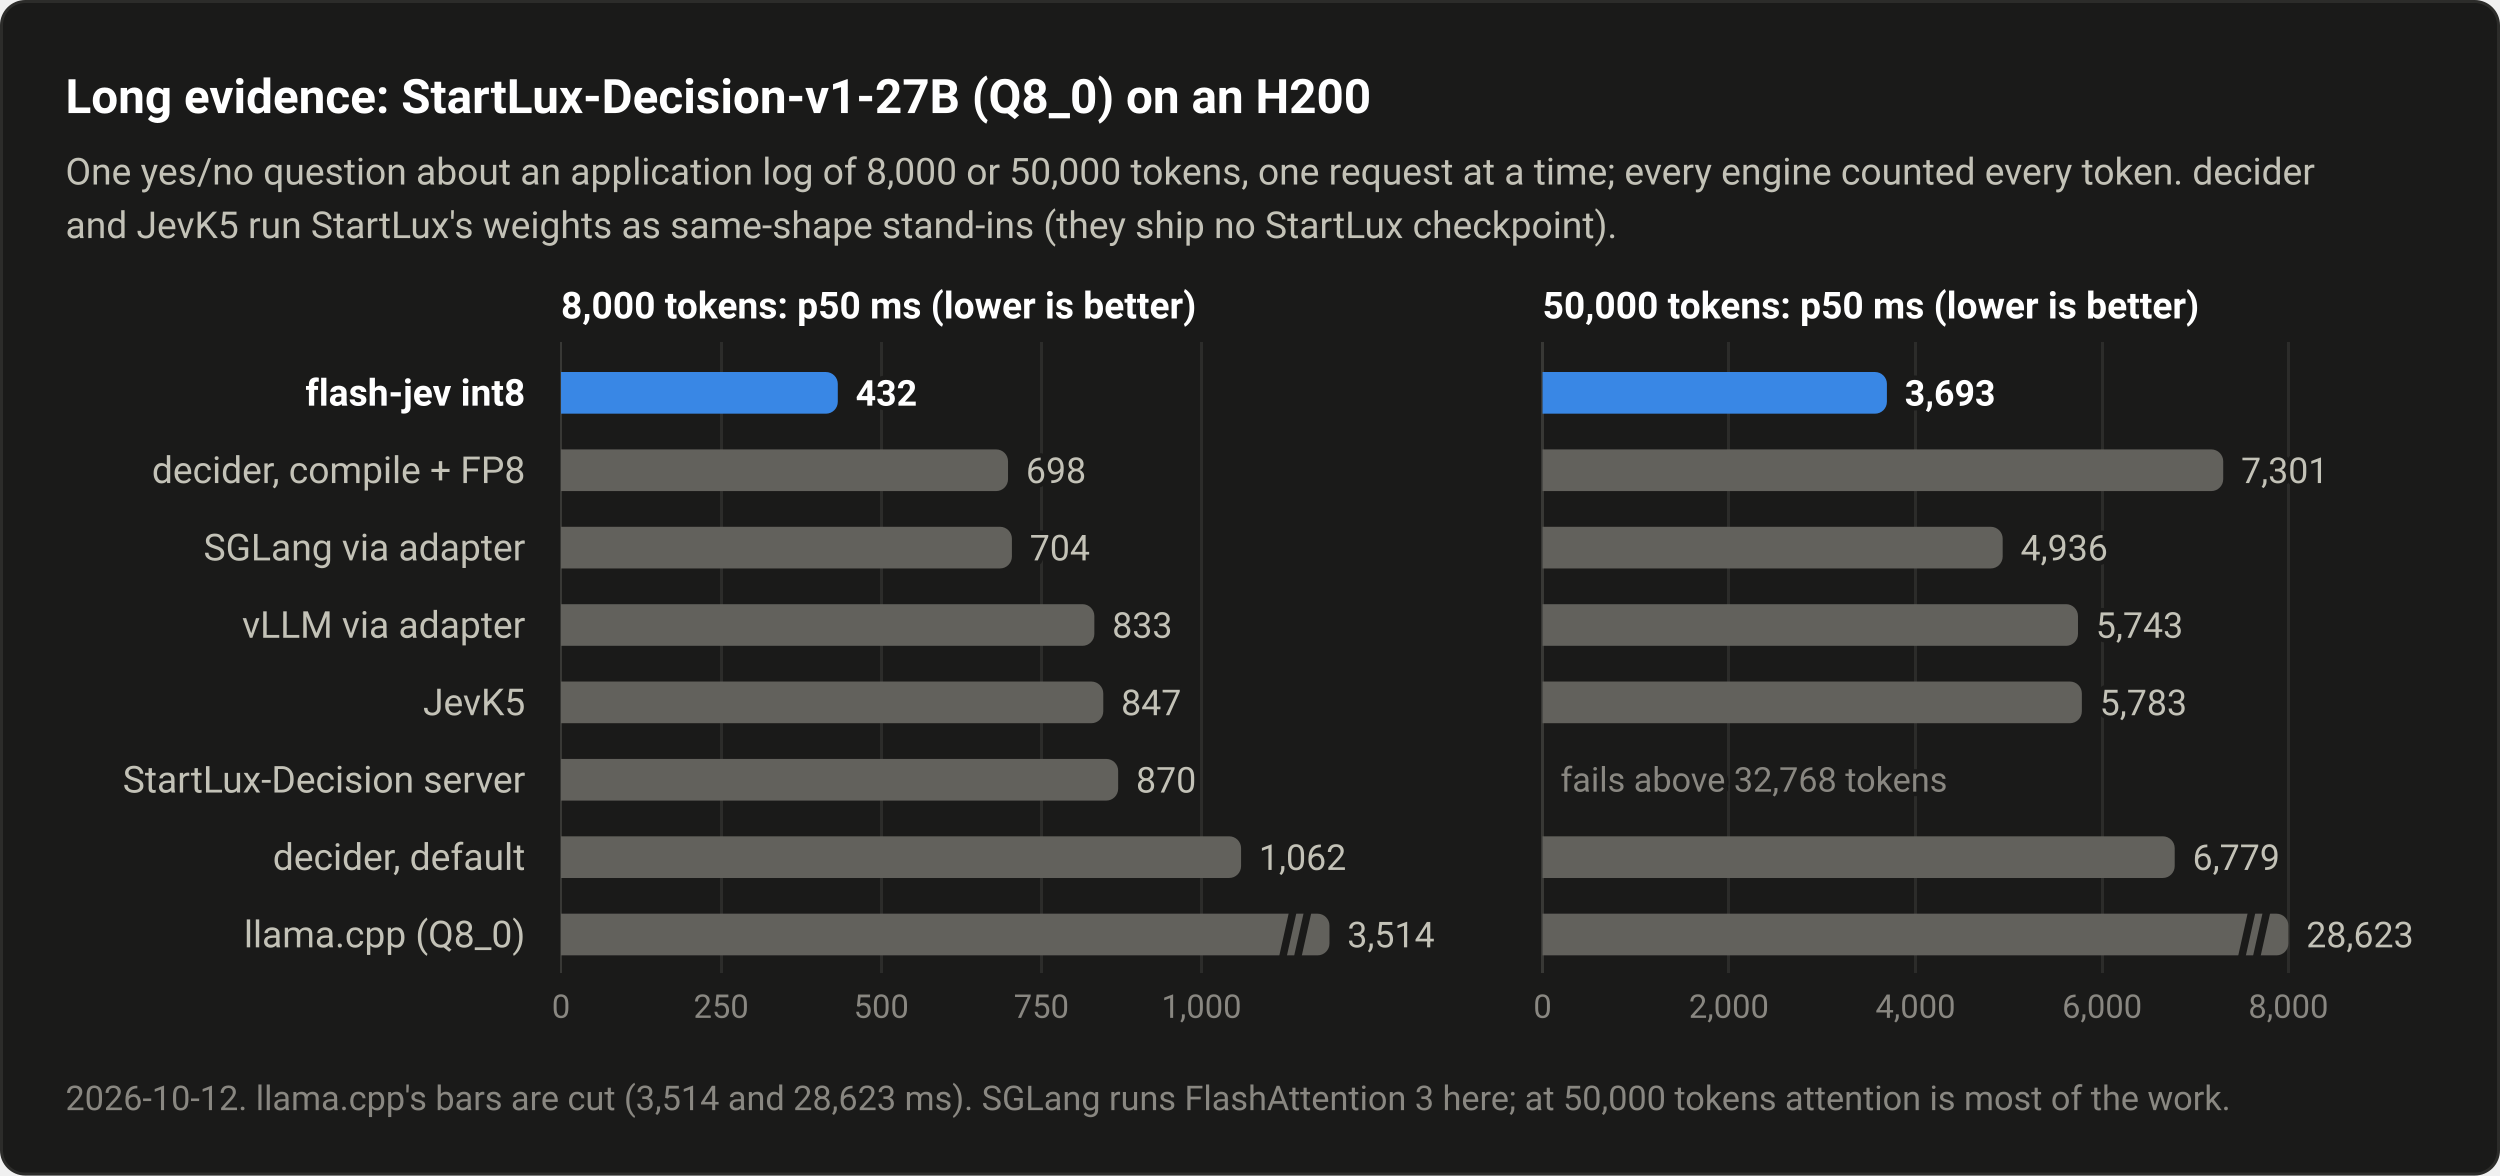
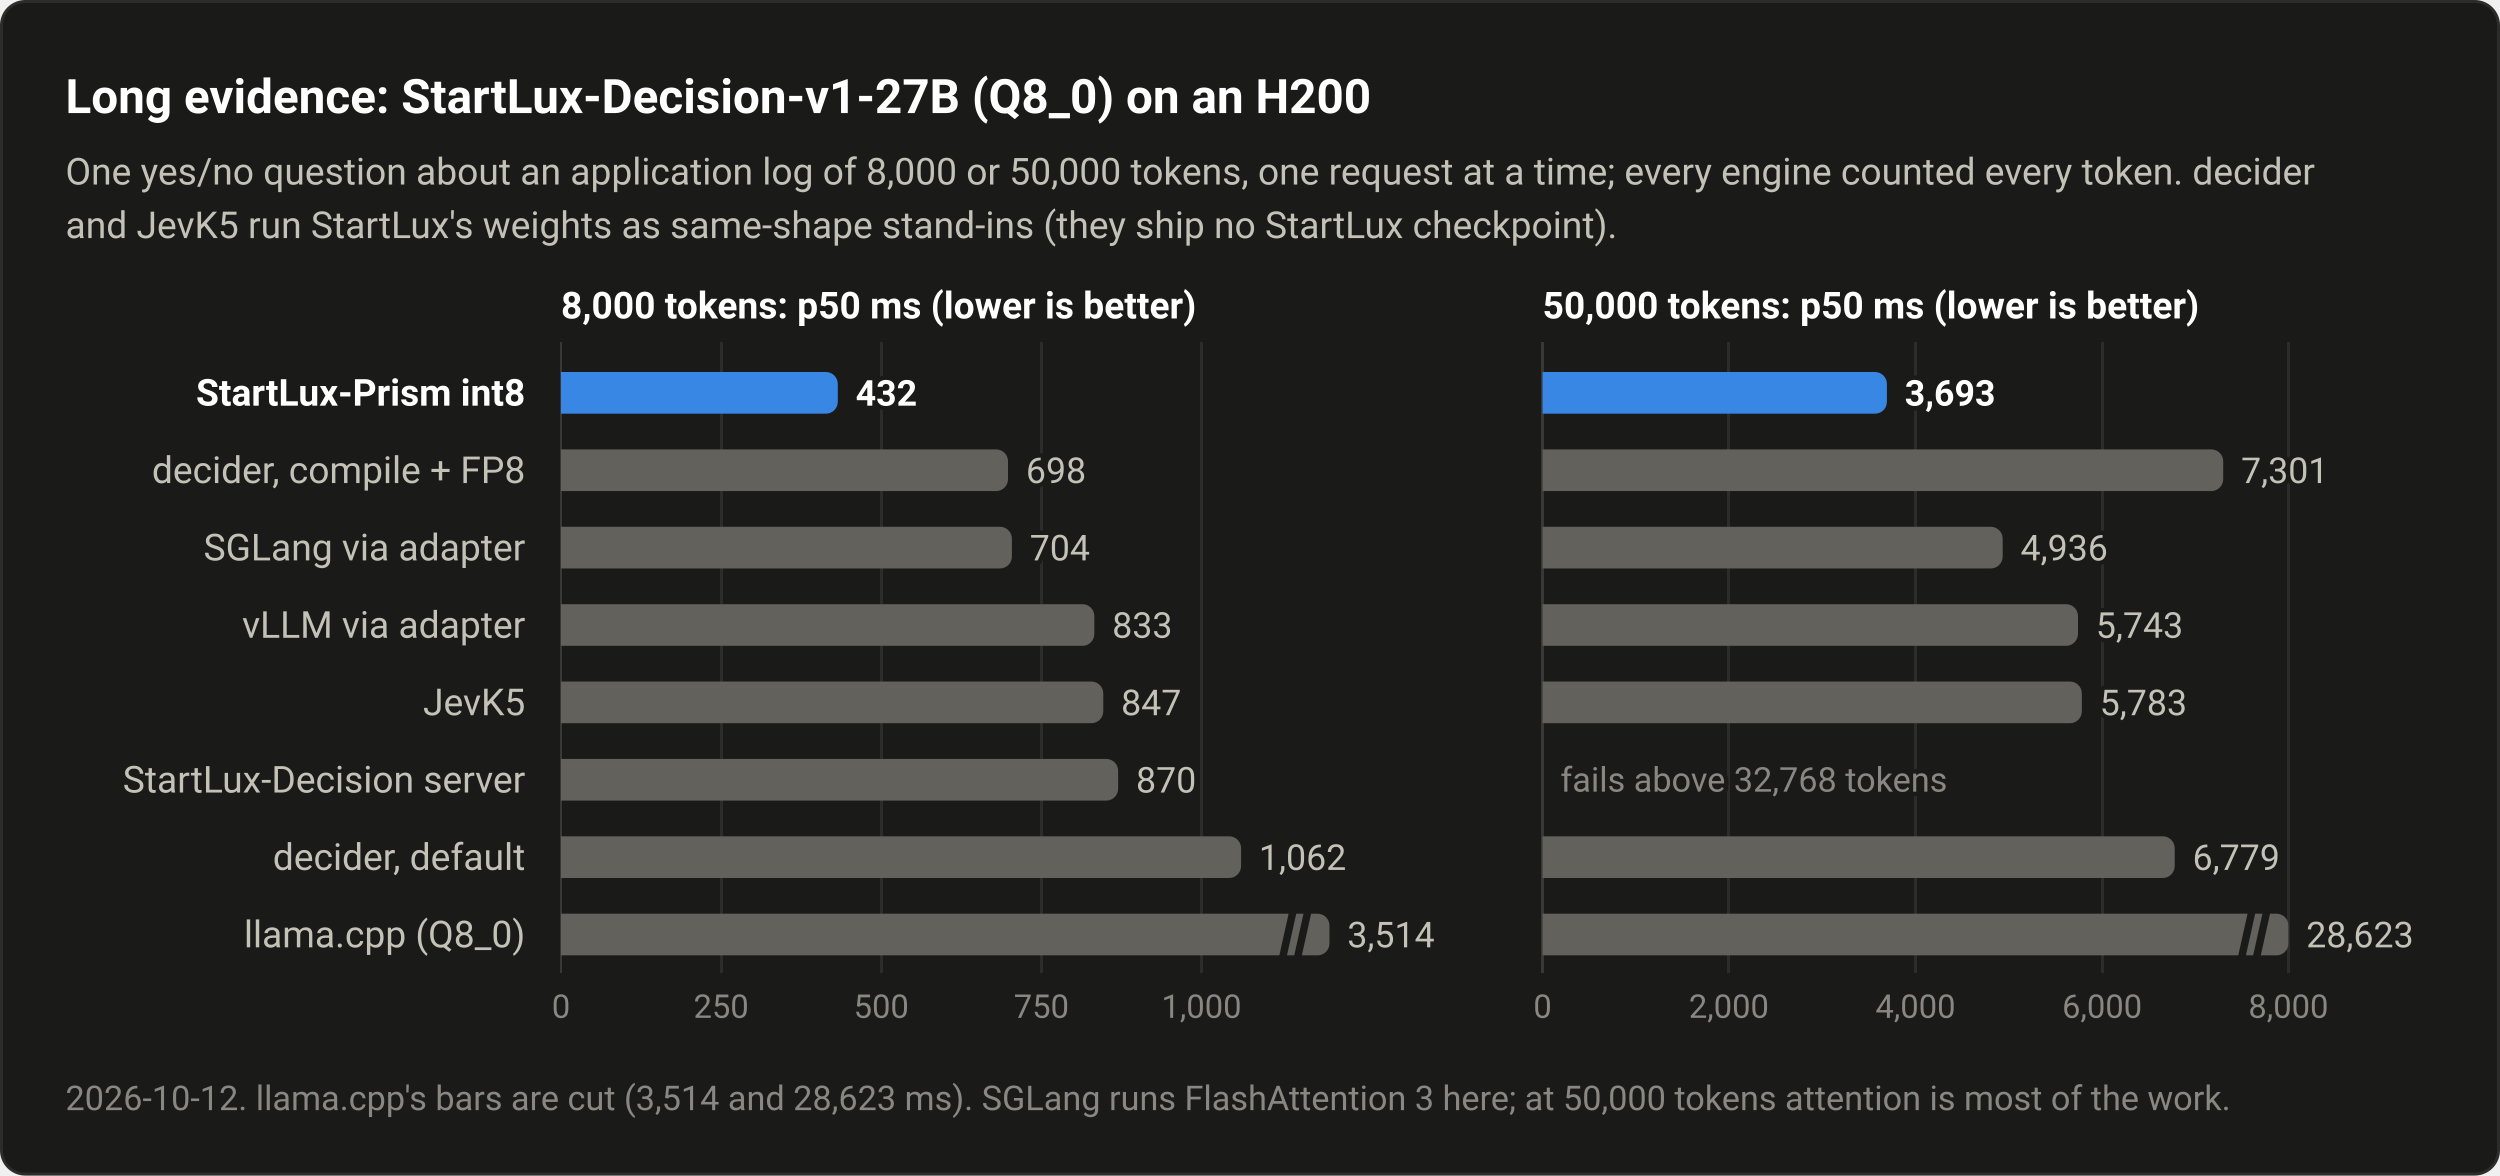
<svg xmlns="http://www.w3.org/2000/svg" width="840" height="395" viewBox="0 0 840 395" role="img" aria-labelledby="title desc" font-family="system-ui, -apple-system, 'Segoe UI', Roboto, 'Helvetica Neue', Arial, sans-serif">
  <rect x="0.5" y="0.5" width="839" height="394" rx="8" fill="#1a1a19" stroke="#2c2c2a" />
  <text x="22.0" y="38.0" font-size="16" fill="#ffffff" text-anchor="start" font-weight="600">Long evidence: StartLux-Decision-v1-27B (Q8_0) on an H200</text>
  <text x="22.0" y="62.0" font-size="12.5" fill="#c3c2b7" text-anchor="start" font-weight="400">One yes/no question about an application log of 8,000 or 50,000 tokens, one request at a time; every engine counted every token. decider</text>
  <text x="22.0" y="80.0" font-size="12.5" fill="#c3c2b7" text-anchor="start" font-weight="400">and JevK5 run StartLux's weights as same-shape stand-ins (they ship no StartLux checkpoint).</text>
  <text x="188.5" y="107.0" font-size="12.5" fill="#ffffff" text-anchor="start" font-weight="600">8,000 tokens: p50 ms (lower is better)</text>
  <text x="188.5" y="342.0" font-size="11" fill="#898781" text-anchor="middle" font-weight="400" style="font-variant-numeric: tabular-nums">0</text>
  <line x1="242.3" y1="115.0" x2="242.3" y2="327.0" stroke="#2c2c2a" stroke-width="1" shape-rendering="crispEdges" />
  <text x="242.3" y="342.0" font-size="11" fill="#898781" text-anchor="middle" font-weight="400" style="font-variant-numeric: tabular-nums">250</text>
  <line x1="296.1" y1="115.0" x2="296.1" y2="327.0" stroke="#2c2c2a" stroke-width="1" shape-rendering="crispEdges" />
  <text x="296.1" y="342.0" font-size="11" fill="#898781" text-anchor="middle" font-weight="400" style="font-variant-numeric: tabular-nums">500</text>
  <line x1="349.9" y1="115.0" x2="349.9" y2="327.0" stroke="#2c2c2a" stroke-width="1" shape-rendering="crispEdges" />
  <text x="349.9" y="342.0" font-size="11" fill="#898781" text-anchor="middle" font-weight="400" style="font-variant-numeric: tabular-nums">750</text>
  <line x1="403.7" y1="115.0" x2="403.7" y2="327.0" stroke="#2c2c2a" stroke-width="1" shape-rendering="crispEdges" />
  <text x="403.7" y="342.0" font-size="11" fill="#898781" text-anchor="middle" font-weight="400" style="font-variant-numeric: tabular-nums">1,000</text>
  <line x1="188.5" y1="115.0" x2="188.5" y2="327.0" stroke="#383835" stroke-width="1" shape-rendering="crispEdges" />
  <path d="M188.5,125.0 H277.5 A4.0,4.0 0 0 1 281.5,129.0 V135.0 A4.0,4.0 0 0 1 277.5,139.0 H188.5 Z" fill="#3987e5" />
  <text x="287.5" y="136.3" font-size="12" fill="#ffffff" text-anchor="start" font-weight="600" style="font-variant-numeric: tabular-nums" stroke="#1a1a19" stroke-width="3" stroke-linejoin="round" paint-order="stroke">432</text>
  <path d="M188.5,151.0 H334.7 A4.0,4.0 0 0 1 338.7,155.0 V161.0 A4.0,4.0 0 0 1 334.7,165.0 H188.5 Z" fill="#62615c" />
  <text x="344.7" y="162.3" font-size="12" fill="#c3c2b7" text-anchor="start" font-weight="400" style="font-variant-numeric: tabular-nums" stroke="#1a1a19" stroke-width="3" stroke-linejoin="round" paint-order="stroke">698</text>
  <path d="M188.5,177.0 H336.0 A4.0,4.0 0 0 1 340.0,181.0 V187.0 A4.0,4.0 0 0 1 336.0,191.0 H188.5 Z" fill="#62615c" />
  <text x="346.0" y="188.3" font-size="12" fill="#c3c2b7" text-anchor="start" font-weight="400" style="font-variant-numeric: tabular-nums" stroke="#1a1a19" stroke-width="3" stroke-linejoin="round" paint-order="stroke">704</text>
  <path d="M188.5,203.0 H363.7 A4.0,4.0 0 0 1 367.7,207.0 V213.0 A4.0,4.0 0 0 1 363.7,217.0 H188.5 Z" fill="#62615c" />
  <text x="373.7" y="214.3" font-size="12" fill="#c3c2b7" text-anchor="start" font-weight="400" style="font-variant-numeric: tabular-nums" stroke="#1a1a19" stroke-width="3" stroke-linejoin="round" paint-order="stroke">833</text>
  <path d="M188.5,229.0 H366.7 A4.0,4.0 0 0 1 370.7,233.0 V239.0 A4.0,4.0 0 0 1 366.7,243.0 H188.5 Z" fill="#62615c" />
  <text x="376.7" y="240.3" font-size="12" fill="#c3c2b7" text-anchor="start" font-weight="400" style="font-variant-numeric: tabular-nums" stroke="#1a1a19" stroke-width="3" stroke-linejoin="round" paint-order="stroke">847</text>
  <path d="M188.5,255.0 H371.7 A4.0,4.0 0 0 1 375.7,259.0 V265.0 A4.0,4.0 0 0 1 371.7,269.0 H188.5 Z" fill="#62615c" />
  <text x="381.7" y="266.3" font-size="12" fill="#c3c2b7" text-anchor="start" font-weight="400" style="font-variant-numeric: tabular-nums" stroke="#1a1a19" stroke-width="3" stroke-linejoin="round" paint-order="stroke">870</text>
  <path d="M188.5,281.0 H413.0 A4.0,4.0 0 0 1 417.0,285.0 V291.0 A4.0,4.0 0 0 1 413.0,295.0 H188.5 Z" fill="#62615c" />
  <text x="423.0" y="292.3" font-size="12" fill="#c3c2b7" text-anchor="start" font-weight="400" style="font-variant-numeric: tabular-nums" stroke="#1a1a19" stroke-width="3" stroke-linejoin="round" paint-order="stroke">1,062</text>
  <path d="M188.5,307.0 H442.7 A4.0,4.0 0 0 1 446.7,311.0 V317.0 A4.0,4.0 0 0 1 442.7,321.0 H188.5 Z" fill="#62615c" />
  <line x1="430.7" y1="323.0" x2="434.7" y2="305.0" stroke="#1a1a19" stroke-width="2.5" />
  <line x1="435.7" y1="323.0" x2="439.7" y2="305.0" stroke="#1a1a19" stroke-width="2.5" />
  <text x="452.7" y="318.3" font-size="12" fill="#c3c2b7" text-anchor="start" font-weight="400" style="font-variant-numeric: tabular-nums" stroke="#1a1a19" stroke-width="3" stroke-linejoin="round" paint-order="stroke">3,514</text>
  <text x="518.3" y="107.0" font-size="12.5" fill="#ffffff" text-anchor="start" font-weight="600">50,000 tokens: p50 ms (lower is better)</text>
  <text x="518.3" y="342.0" font-size="11" fill="#898781" text-anchor="middle" font-weight="400" style="font-variant-numeric: tabular-nums">0</text>
  <line x1="580.9" y1="115.0" x2="580.9" y2="327.0" stroke="#2c2c2a" stroke-width="1" shape-rendering="crispEdges" />
  <text x="580.9" y="342.0" font-size="11" fill="#898781" text-anchor="middle" font-weight="400" style="font-variant-numeric: tabular-nums">2,000</text>
  <line x1="643.6" y1="115.0" x2="643.6" y2="327.0" stroke="#2c2c2a" stroke-width="1" shape-rendering="crispEdges" />
  <text x="643.6" y="342.0" font-size="11" fill="#898781" text-anchor="middle" font-weight="400" style="font-variant-numeric: tabular-nums">4,000</text>
  <line x1="706.3" y1="115.0" x2="706.3" y2="327.0" stroke="#2c2c2a" stroke-width="1" shape-rendering="crispEdges" />
  <text x="706.3" y="342.0" font-size="11" fill="#898781" text-anchor="middle" font-weight="400" style="font-variant-numeric: tabular-nums">6,000</text>
  <line x1="768.9" y1="115.0" x2="768.9" y2="327.0" stroke="#2c2c2a" stroke-width="1" shape-rendering="crispEdges" />
  <text x="768.9" y="342.0" font-size="11" fill="#898781" text-anchor="middle" font-weight="400" style="font-variant-numeric: tabular-nums">8,000</text>
  <line x1="518.3" y1="115.0" x2="518.3" y2="327.0" stroke="#383835" stroke-width="1" shape-rendering="crispEdges" />
  <path d="M518.3,125.0 H630.0 A4.0,4.0 0 0 1 634.0,129.0 V135.0 A4.0,4.0 0 0 1 630.0,139.0 H518.3 Z" fill="#3987e5" />
  <text x="640.0" y="136.3" font-size="12" fill="#ffffff" text-anchor="start" font-weight="600" style="font-variant-numeric: tabular-nums" stroke="#1a1a19" stroke-width="3" stroke-linejoin="round" paint-order="stroke">3,693</text>
  <path d="M518.3,151.0 H743.0 A4.0,4.0 0 0 1 747.0,155.0 V161.0 A4.0,4.0 0 0 1 743.0,165.0 H518.3 Z" fill="#62615c" />
  <text x="753.0" y="162.3" font-size="12" fill="#c3c2b7" text-anchor="start" font-weight="400" style="font-variant-numeric: tabular-nums" stroke="#1a1a19" stroke-width="3" stroke-linejoin="round" paint-order="stroke">7,301</text>
  <path d="M518.3,177.0 H668.9 A4.0,4.0 0 0 1 672.9,181.0 V187.0 A4.0,4.0 0 0 1 668.9,191.0 H518.3 Z" fill="#62615c" />
  <text x="678.9" y="188.3" font-size="12" fill="#c3c2b7" text-anchor="start" font-weight="400" style="font-variant-numeric: tabular-nums" stroke="#1a1a19" stroke-width="3" stroke-linejoin="round" paint-order="stroke">4,936</text>
  <path d="M518.3,203.0 H694.2 A4.0,4.0 0 0 1 698.2,207.0 V213.0 A4.0,4.0 0 0 1 694.2,217.0 H518.3 Z" fill="#62615c" />
  <text x="704.2" y="214.3" font-size="12" fill="#c3c2b7" text-anchor="start" font-weight="400" style="font-variant-numeric: tabular-nums" stroke="#1a1a19" stroke-width="3" stroke-linejoin="round" paint-order="stroke">5,743</text>
  <path d="M518.3,229.0 H695.5 A4.0,4.0 0 0 1 699.5,233.0 V239.0 A4.0,4.0 0 0 1 695.5,243.0 H518.3 Z" fill="#62615c" />
  <text x="705.5" y="240.3" font-size="12" fill="#c3c2b7" text-anchor="start" font-weight="400" style="font-variant-numeric: tabular-nums" stroke="#1a1a19" stroke-width="3" stroke-linejoin="round" paint-order="stroke">5,783</text>
  <text x="524.3" y="266.0" font-size="11.5" fill="#898781" text-anchor="start" font-weight="400" stroke="#1a1a19" stroke-width="3" stroke-linejoin="round" paint-order="stroke">fails above 32,768 tokens</text>
  <path d="M518.3,281.0 H726.7 A4.0,4.0 0 0 1 730.7,285.0 V291.0 A4.0,4.0 0 0 1 726.7,295.0 H518.3 Z" fill="#62615c" />
  <text x="736.7" y="292.3" font-size="12" fill="#c3c2b7" text-anchor="start" font-weight="400" style="font-variant-numeric: tabular-nums" stroke="#1a1a19" stroke-width="3" stroke-linejoin="round" paint-order="stroke">6,779</text>
  <path d="M518.3,307.0 H764.9 A4.0,4.0 0 0 1 768.9,311.0 V317.0 A4.0,4.0 0 0 1 764.9,321.0 H518.3 Z" fill="#62615c" />
  <line x1="752.9" y1="323.0" x2="756.9" y2="305.0" stroke="#1a1a19" stroke-width="2.5" />
  <line x1="757.9" y1="323.0" x2="761.9" y2="305.0" stroke="#1a1a19" stroke-width="2.5" />
  <text x="774.9" y="318.3" font-size="12" fill="#c3c2b7" text-anchor="start" font-weight="400" style="font-variant-numeric: tabular-nums" stroke="#1a1a19" stroke-width="3" stroke-linejoin="round" paint-order="stroke">28,623</text>
-   <text x="176.5" y="136.3" font-size="12.5" fill="#ffffff" text-anchor="end" font-weight="600">flash-jev int8</text>
+   <text x="176.5" y="136.3" font-size="12.5" fill="#ffffff" text-anchor="end" font-weight="600">StartLux-Prism int8</text>
  <text x="176.5" y="162.3" font-size="12.5" fill="#c3c2b7" text-anchor="end" font-weight="400">decider, compile + FP8</text>
  <text x="176.5" y="188.3" font-size="12.5" fill="#c3c2b7" text-anchor="end" font-weight="400">SGLang via adapter</text>
  <text x="176.5" y="214.3" font-size="12.5" fill="#c3c2b7" text-anchor="end" font-weight="400">vLLM via adapter</text>
  <text x="176.5" y="240.3" font-size="12.5" fill="#c3c2b7" text-anchor="end" font-weight="400">JevK5</text>
  <text x="176.5" y="266.3" font-size="12.5" fill="#c3c2b7" text-anchor="end" font-weight="400">StartLux-Decision server</text>
  <text x="176.5" y="292.3" font-size="12.5" fill="#c3c2b7" text-anchor="end" font-weight="400">decider, default</text>
  <text x="176.5" y="318.3" font-size="12.5" fill="#c3c2b7" text-anchor="end" font-weight="400">llama.cpp (Q8_0)</text>
  <text x="22.0" y="373.0" font-size="11.5" fill="#898781" text-anchor="start" font-weight="400">2026-10-12. llama.cpp's bars are cut (3,514 and 28,623 ms). SGLang runs FlashAttention 3 here; at 50,000 tokens attention is most of the work.</text>
</svg>
